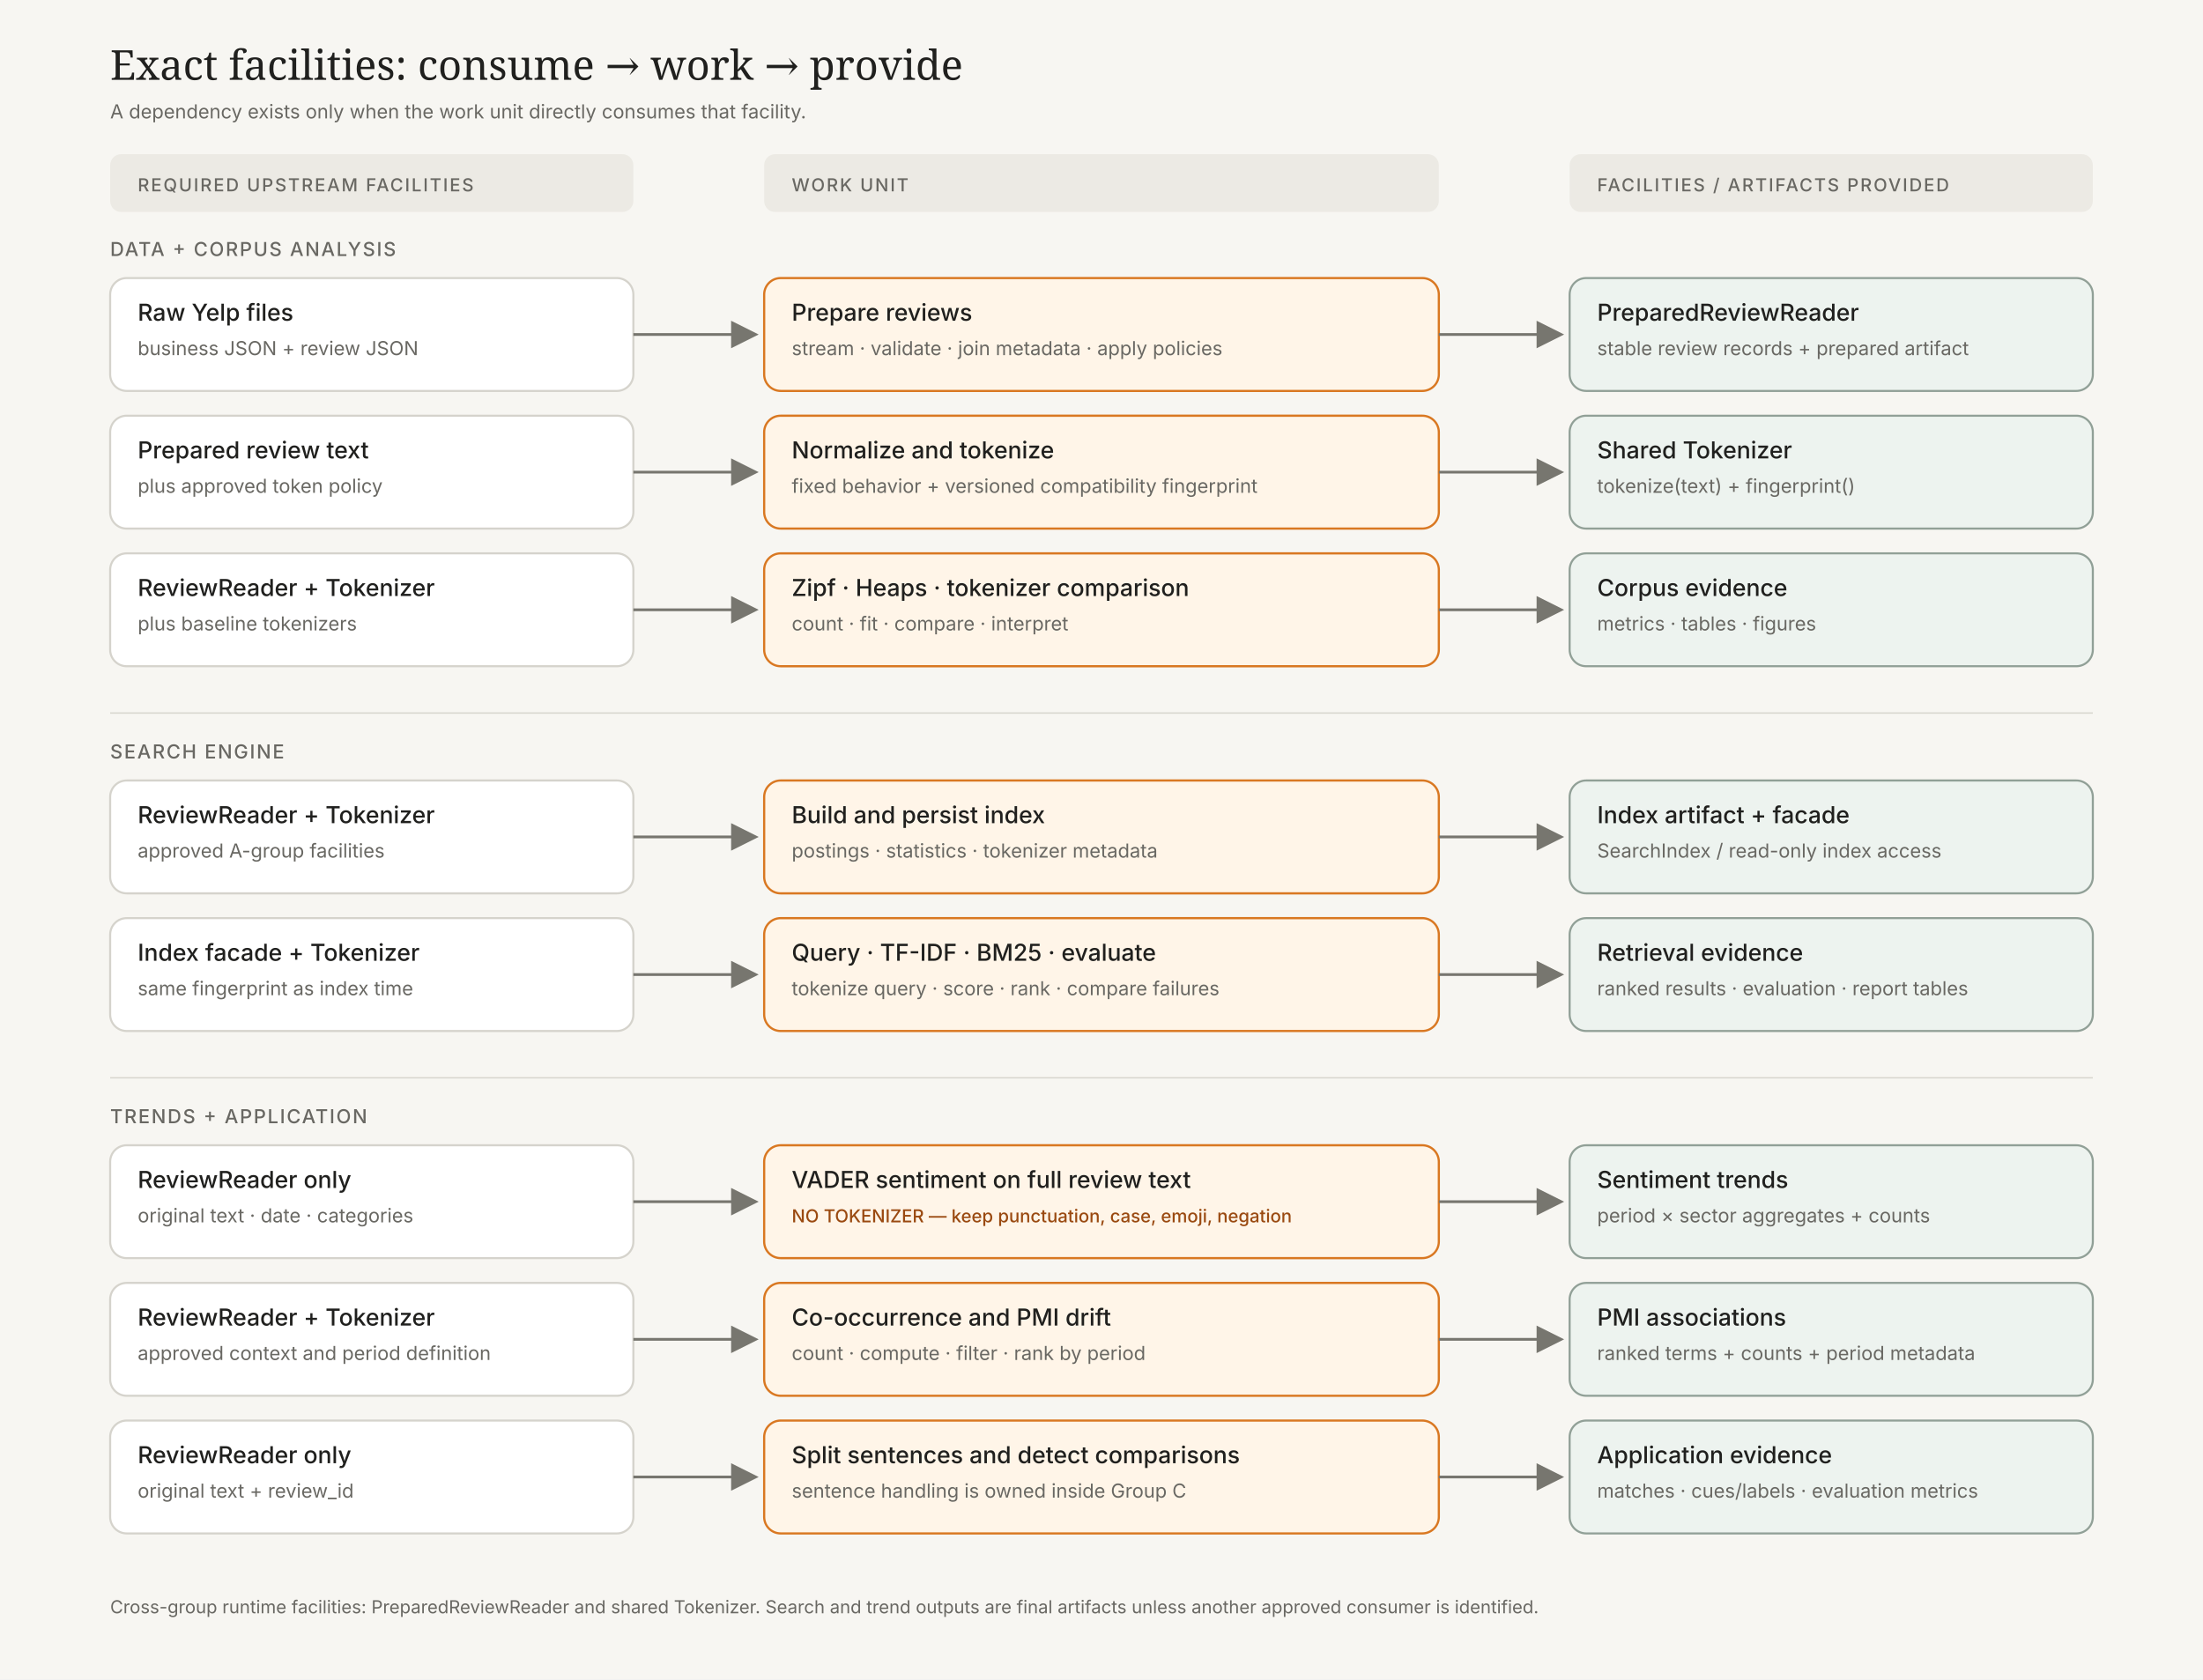
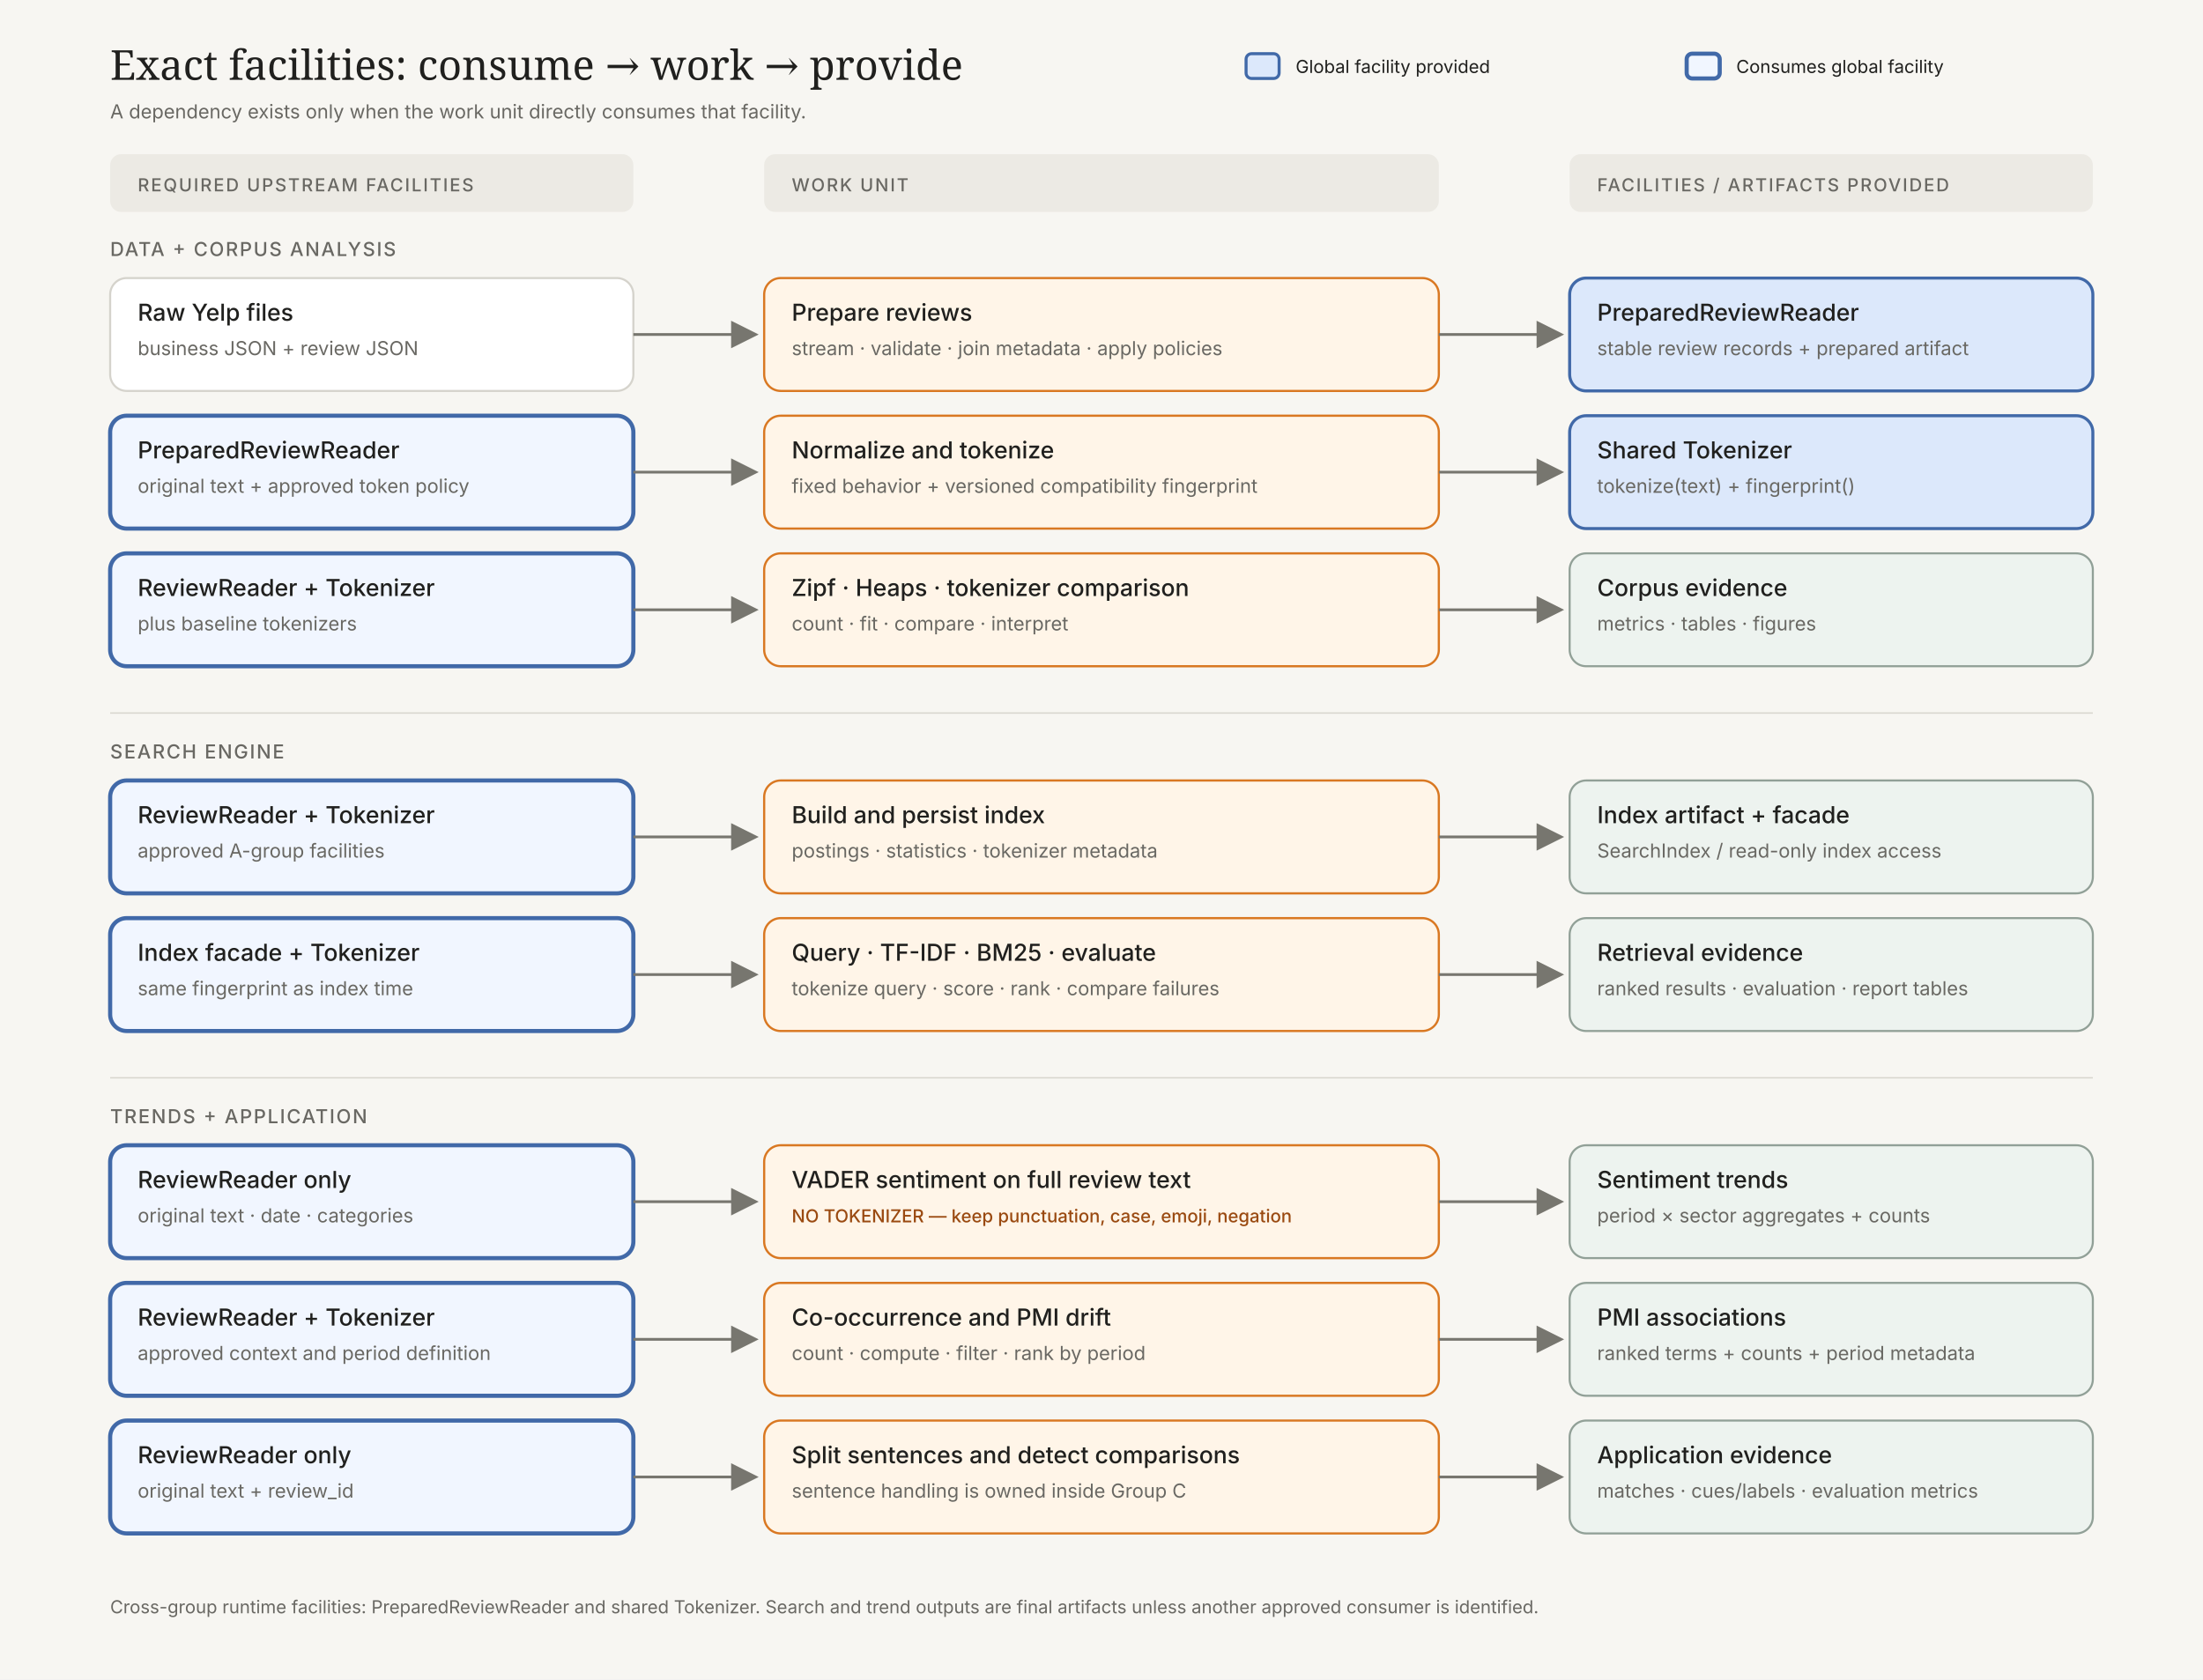
<svg xmlns="http://www.w3.org/2000/svg" width="1600" height="1220" viewBox="0 0 1600 1220" role="img" aria-labelledby="title desc">
  <defs>
    <marker id="arrow" markerWidth="10" markerHeight="10" refX="8" refY="5" orient="auto" markerUnits="strokeWidth">
      <path d="M0,0 L10,5 L0,10 Z" fill="#77766f" />
    </marker>
    <style>
      .bg { fill: #f7f6f2; }
      .ink { fill: #20201e; }
      .muted { fill: #696863; }
      .header { fill: #eceae4; }
      .input { fill: #ffffff; stroke: #d5d3cc; stroke-width: 1.5; }
      .work { fill: #fff5e8; stroke: #d97822; stroke-width: 1.6; }
      .output { fill: #edf3ef; stroke: #91a097; stroke-width: 1.5; }
+       .global-output { fill: #dce8fb; stroke: #4169a8; stroke-width: 2.2; }
+       .global-input { fill: #f1f6ff; stroke: #4169a8; stroke-width: 3; }
      .line { fill: none; stroke: #77766f; stroke-width: 2; marker-end: url(#arrow); }
      .separator { stroke: #d8d6cf; stroke-width: 1; }
      .title { font: 500 30px Georgia, ui-serif, serif; }
      .column { font: 500 13px Inter, ui-sans-serif, system-ui, sans-serif; letter-spacing: 1.2px; }
      .group { font: 500 14px Inter, ui-sans-serif, system-ui, sans-serif; letter-spacing: 1.1px; }
      .label { font: 500 17px Inter, ui-sans-serif, system-ui, sans-serif; }
      .body { font: 400 14px Inter, ui-sans-serif, system-ui, sans-serif; }
      .small { font: 400 13px Inter, ui-sans-serif, system-ui, sans-serif; }
      .note { font: 500 13px Inter, ui-sans-serif, system-ui, sans-serif; fill: #9a4a11; }
    </style>
  </defs>
  <rect class="bg" width="1600" height="1220" />
  <text x="80" y="58" class="title ink">Exact facilities: consume → work → provide</text>
  <text x="80" y="86" class="body muted">A dependency exists only when the work unit directly consumes that facility.</text>
+   <rect x="905" y="39" width="24" height="18" rx="4" class="global-output" />
+   <text x="941" y="53" class="small ink">Global facility provided</text>
+   <rect x="1225" y="39" width="24" height="18" rx="4" class="global-input" />
+   <text x="1261" y="53" class="small ink">Consumes global facility</text>
  <rect x="80" y="112" width="380" height="42" rx="8" class="header" />
  <rect x="555" y="112" width="490" height="42" rx="8" class="header" />
  <rect x="1140" y="112" width="380" height="42" rx="8" class="header" />
  <text x="100" y="139" class="column muted">REQUIRED UPSTREAM FACILITIES</text>
  <text x="575" y="139" class="column muted">WORK UNIT</text>
  <text x="1160" y="139" class="column muted">FACILITIES / ARTIFACTS PROVIDED</text>
  <text x="80" y="186" class="group muted">DATA + CORPUS ANALYSIS</text>
  <rect x="80" y="202" width="380" height="82" rx="12" class="input" />
  <text x="100" y="233" class="label ink">Raw Yelp files</text>
  <text x="100" y="258" class="body muted">business JSON + review JSON</text>
  <path d="M460 243 H547" class="line" />
  <rect x="555" y="202" width="490" height="82" rx="12" class="work" />
  <text x="575" y="233" class="label ink">Prepare reviews</text>
  <text x="575" y="258" class="body muted">stream · validate · join metadata · apply policies</text>
  <path d="M1045 243 H1132" class="line" />
-   <rect x="1140" y="202" width="380" height="82" rx="12" class="output" />
+   <rect x="1140" y="202" width="380" height="82" rx="12" class="global-output" />
  <text x="1160" y="233" class="label ink">PreparedReviewReader</text>
  <text x="1160" y="258" class="body muted">stable review records + prepared artifact</text>
-   <rect x="80" y="302" width="380" height="82" rx="12" class="input" />
-   <text x="100" y="333" class="label ink">Prepared review text</text>
-   <text x="100" y="358" class="body muted">plus approved token policy</text>
+   <rect x="80" y="302" width="380" height="82" rx="12" class="global-input" />
+   <text x="100" y="333" class="label ink">PreparedReviewReader</text>
+   <text x="100" y="358" class="body muted">original text + approved token policy</text>
  <path d="M460 343 H547" class="line" />
  <rect x="555" y="302" width="490" height="82" rx="12" class="work" />
  <text x="575" y="333" class="label ink">Normalize and tokenize</text>
  <text x="575" y="358" class="body muted">fixed behavior + versioned compatibility fingerprint</text>
  <path d="M1045 343 H1132" class="line" />
-   <rect x="1140" y="302" width="380" height="82" rx="12" class="output" />
+   <rect x="1140" y="302" width="380" height="82" rx="12" class="global-output" />
  <text x="1160" y="333" class="label ink">Shared Tokenizer</text>
  <text x="1160" y="358" class="body muted">tokenize(text) + fingerprint()</text>
-   <rect x="80" y="402" width="380" height="82" rx="12" class="input" />
+   <rect x="80" y="402" width="380" height="82" rx="12" class="global-input" />
  <text x="100" y="433" class="label ink">ReviewReader + Tokenizer</text>
  <text x="100" y="458" class="body muted">plus baseline tokenizers</text>
  <path d="M460 443 H547" class="line" />
  <rect x="555" y="402" width="490" height="82" rx="12" class="work" />
  <text x="575" y="433" class="label ink">Zipf · Heaps · tokenizer comparison</text>
  <text x="575" y="458" class="body muted">count · fit · compare · interpret</text>
  <path d="M1045 443 H1132" class="line" />
  <rect x="1140" y="402" width="380" height="82" rx="12" class="output" />
  <text x="1160" y="433" class="label ink">Corpus evidence</text>
  <text x="1160" y="458" class="body muted">metrics · tables · figures</text>
  <line x1="80" y1="518" x2="1520" y2="518" class="separator" />
  <text x="80" y="551" class="group muted">SEARCH ENGINE</text>
-   <rect x="80" y="567" width="380" height="82" rx="12" class="input" />
+   <rect x="80" y="567" width="380" height="82" rx="12" class="global-input" />
  <text x="100" y="598" class="label ink">ReviewReader + Tokenizer</text>
  <text x="100" y="623" class="body muted">approved A-group facilities</text>
  <path d="M460 608 H547" class="line" />
  <rect x="555" y="567" width="490" height="82" rx="12" class="work" />
  <text x="575" y="598" class="label ink">Build and persist index</text>
  <text x="575" y="623" class="body muted">postings · statistics · tokenizer metadata</text>
  <path d="M1045 608 H1132" class="line" />
  <rect x="1140" y="567" width="380" height="82" rx="12" class="output" />
  <text x="1160" y="598" class="label ink">Index artifact + facade</text>
  <text x="1160" y="623" class="body muted">SearchIndex / read-only index access</text>
-   <rect x="80" y="667" width="380" height="82" rx="12" class="input" />
+   <rect x="80" y="667" width="380" height="82" rx="12" class="global-input" />
  <text x="100" y="698" class="label ink">Index facade + Tokenizer</text>
  <text x="100" y="723" class="body muted">same fingerprint as index time</text>
  <path d="M460 708 H547" class="line" />
  <rect x="555" y="667" width="490" height="82" rx="12" class="work" />
  <text x="575" y="698" class="label ink">Query · TF-IDF · BM25 · evaluate</text>
  <text x="575" y="723" class="body muted">tokenize query · score · rank · compare failures</text>
  <path d="M1045 708 H1132" class="line" />
  <rect x="1140" y="667" width="380" height="82" rx="12" class="output" />
  <text x="1160" y="698" class="label ink">Retrieval evidence</text>
  <text x="1160" y="723" class="body muted">ranked results · evaluation · report tables</text>
  <line x1="80" y1="783" x2="1520" y2="783" class="separator" />
  <text x="80" y="816" class="group muted">TRENDS + APPLICATION</text>
-   <rect x="80" y="832" width="380" height="82" rx="12" class="input" />
+   <rect x="80" y="832" width="380" height="82" rx="12" class="global-input" />
  <text x="100" y="863" class="label ink">ReviewReader only</text>
  <text x="100" y="888" class="body muted">original text · date · categories</text>
  <path d="M460 873 H547" class="line" />
  <rect x="555" y="832" width="490" height="82" rx="12" class="work" />
  <text x="575" y="863" class="label ink">VADER sentiment on full review text</text>
  <text x="575" y="888" class="note">NO TOKENIZER — keep punctuation, case, emoji, negation</text>
  <path d="M1045 873 H1132" class="line" />
  <rect x="1140" y="832" width="380" height="82" rx="12" class="output" />
  <text x="1160" y="863" class="label ink">Sentiment trends</text>
  <text x="1160" y="888" class="body muted">period × sector aggregates + counts</text>
-   <rect x="80" y="932" width="380" height="82" rx="12" class="input" />
+   <rect x="80" y="932" width="380" height="82" rx="12" class="global-input" />
  <text x="100" y="963" class="label ink">ReviewReader + Tokenizer</text>
  <text x="100" y="988" class="body muted">approved context and period definition</text>
  <path d="M460 973 H547" class="line" />
  <rect x="555" y="932" width="490" height="82" rx="12" class="work" />
  <text x="575" y="963" class="label ink">Co-occurrence and PMI drift</text>
  <text x="575" y="988" class="body muted">count · compute · filter · rank by period</text>
  <path d="M1045 973 H1132" class="line" />
  <rect x="1140" y="932" width="380" height="82" rx="12" class="output" />
  <text x="1160" y="963" class="label ink">PMI associations</text>
  <text x="1160" y="988" class="body muted">ranked terms + counts + period metadata</text>
-   <rect x="80" y="1032" width="380" height="82" rx="12" class="input" />
+   <rect x="80" y="1032" width="380" height="82" rx="12" class="global-input" />
  <text x="100" y="1063" class="label ink">ReviewReader only</text>
  <text x="100" y="1088" class="body muted">original text + review_id</text>
  <path d="M460 1073 H547" class="line" />
  <rect x="555" y="1032" width="490" height="82" rx="12" class="work" />
  <text x="575" y="1063" class="label ink">Split sentences and detect comparisons</text>
  <text x="575" y="1088" class="body muted">sentence handling is owned inside Group C</text>
  <path d="M1045 1073 H1132" class="line" />
  <rect x="1140" y="1032" width="380" height="82" rx="12" class="output" />
  <text x="1160" y="1063" class="label ink">Application evidence</text>
  <text x="1160" y="1088" class="body muted">matches · cues/labels · evaluation metrics</text>
  <text x="80" y="1172" class="small muted">Cross-group runtime facilities: PreparedReviewReader and shared Tokenizer. Search and trend outputs are final artifacts unless another approved consumer is identified.</text>
</svg>
